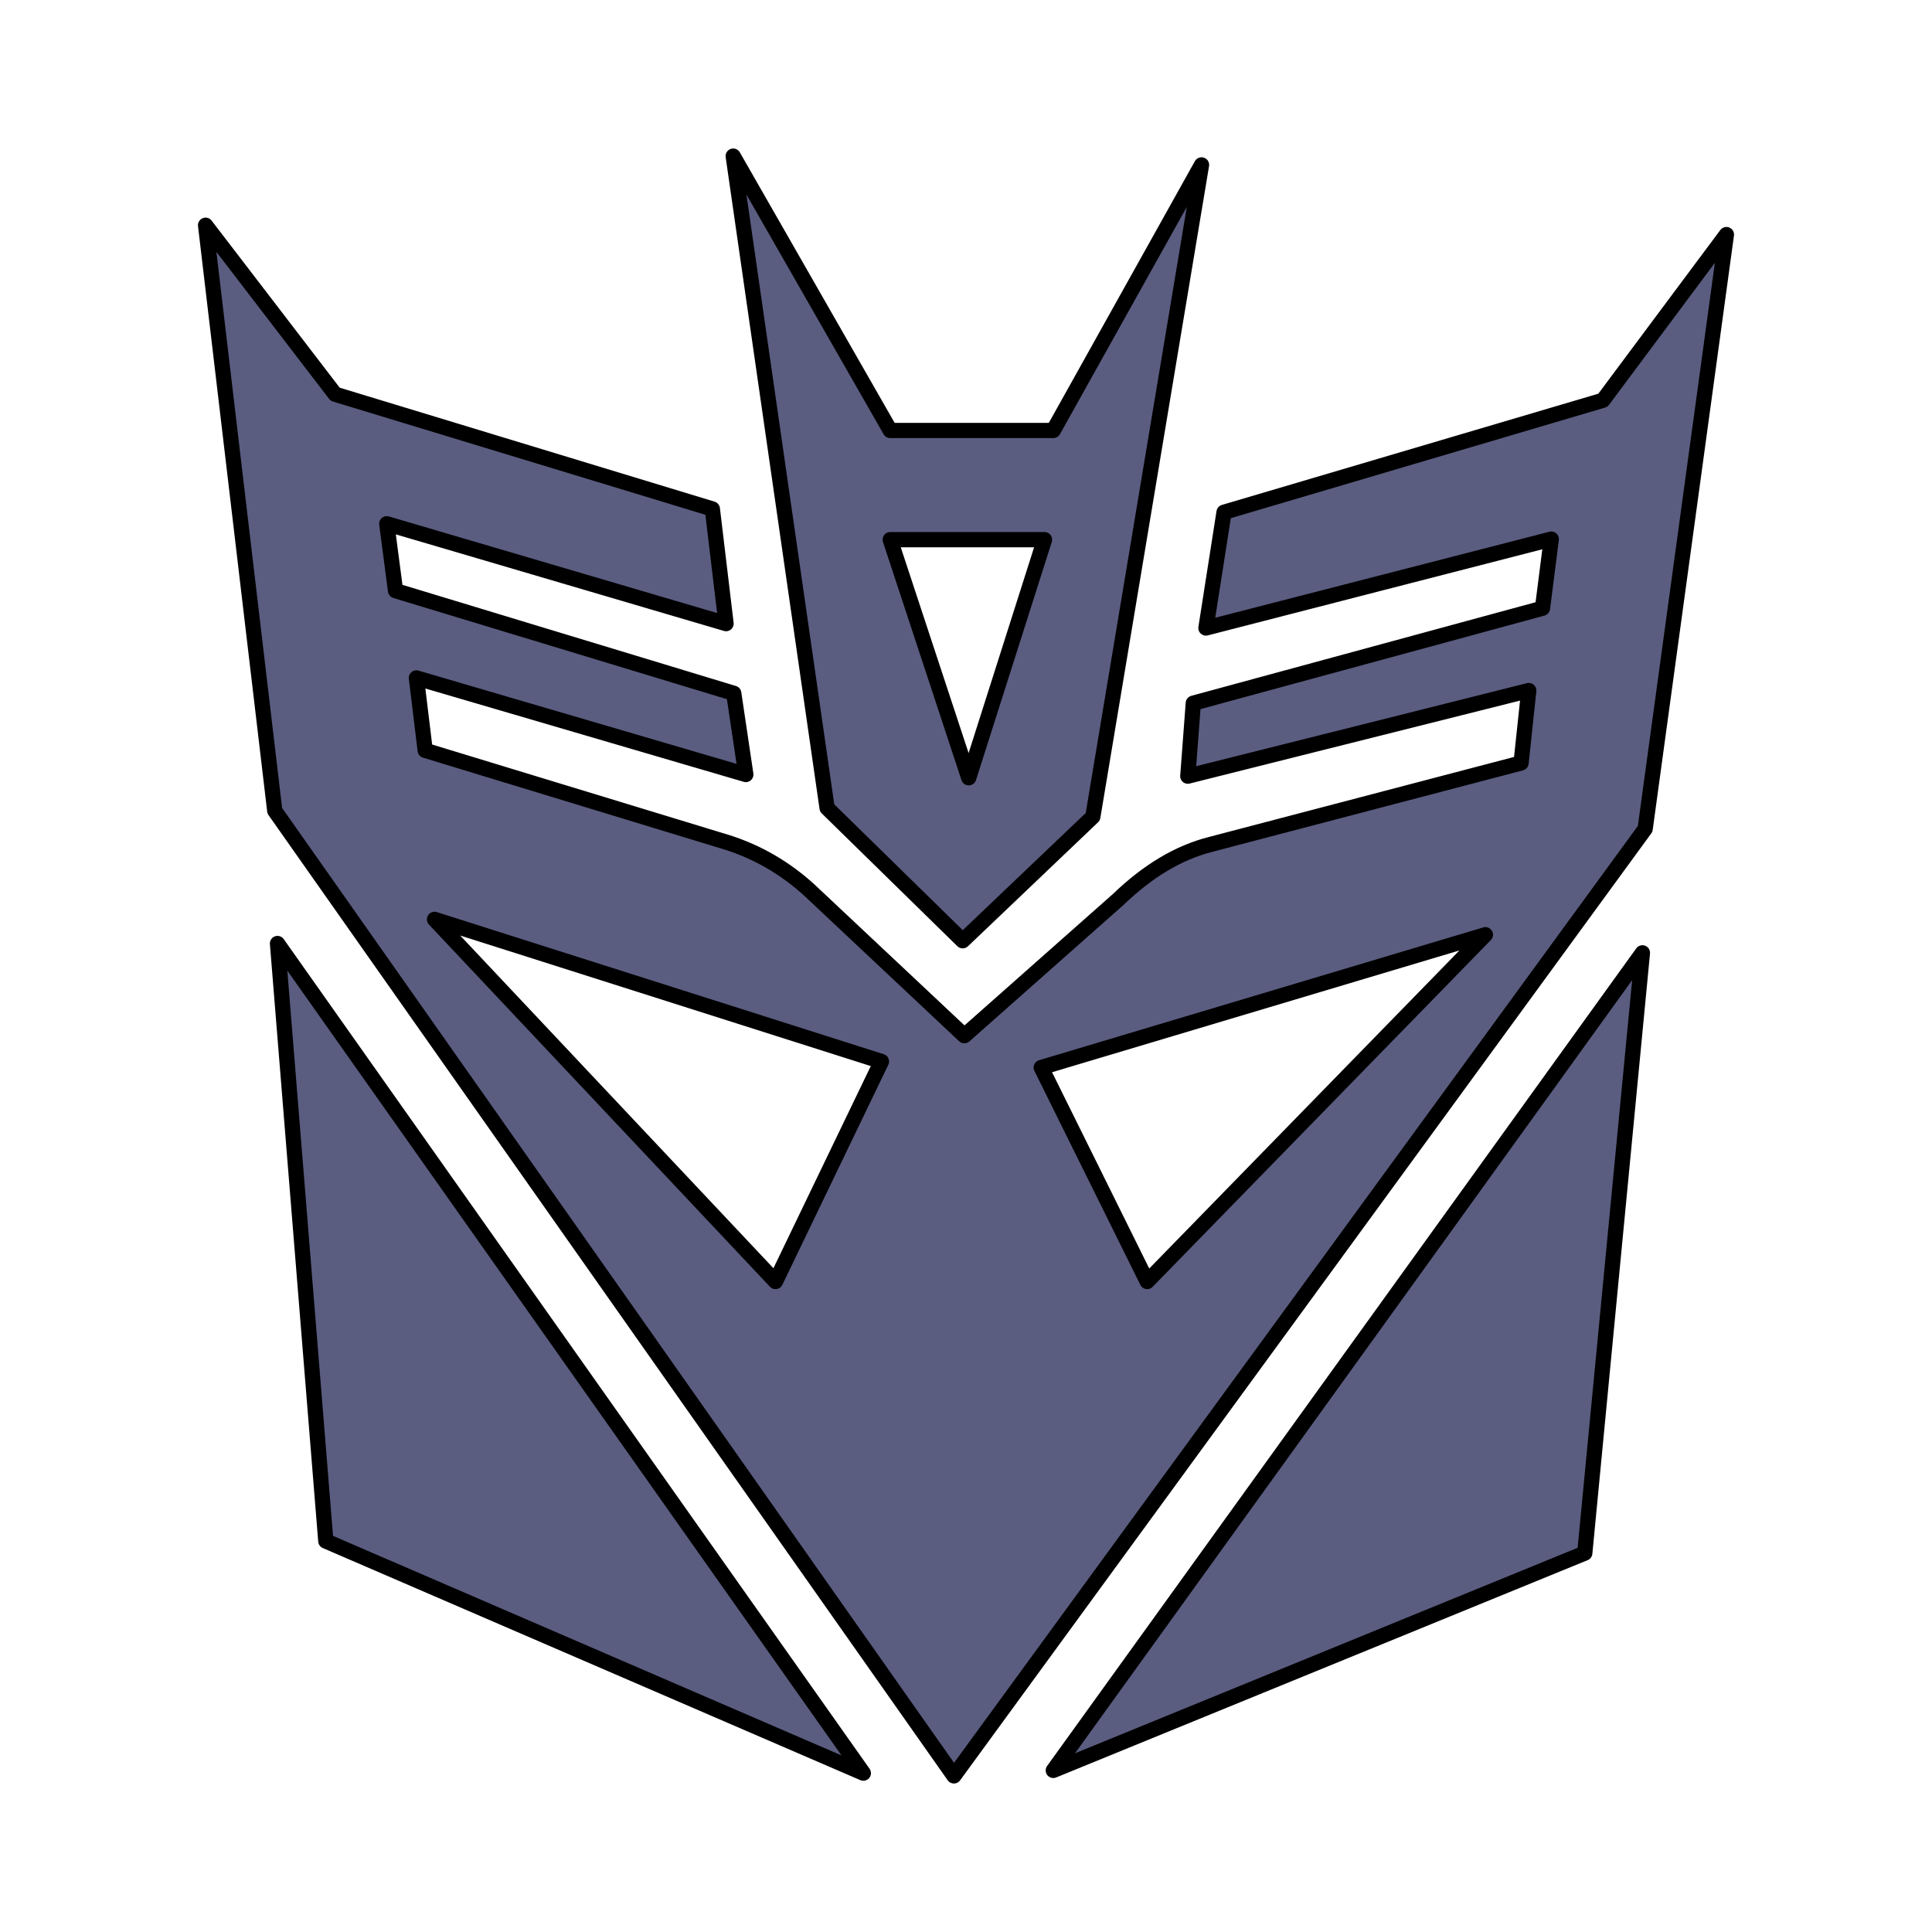
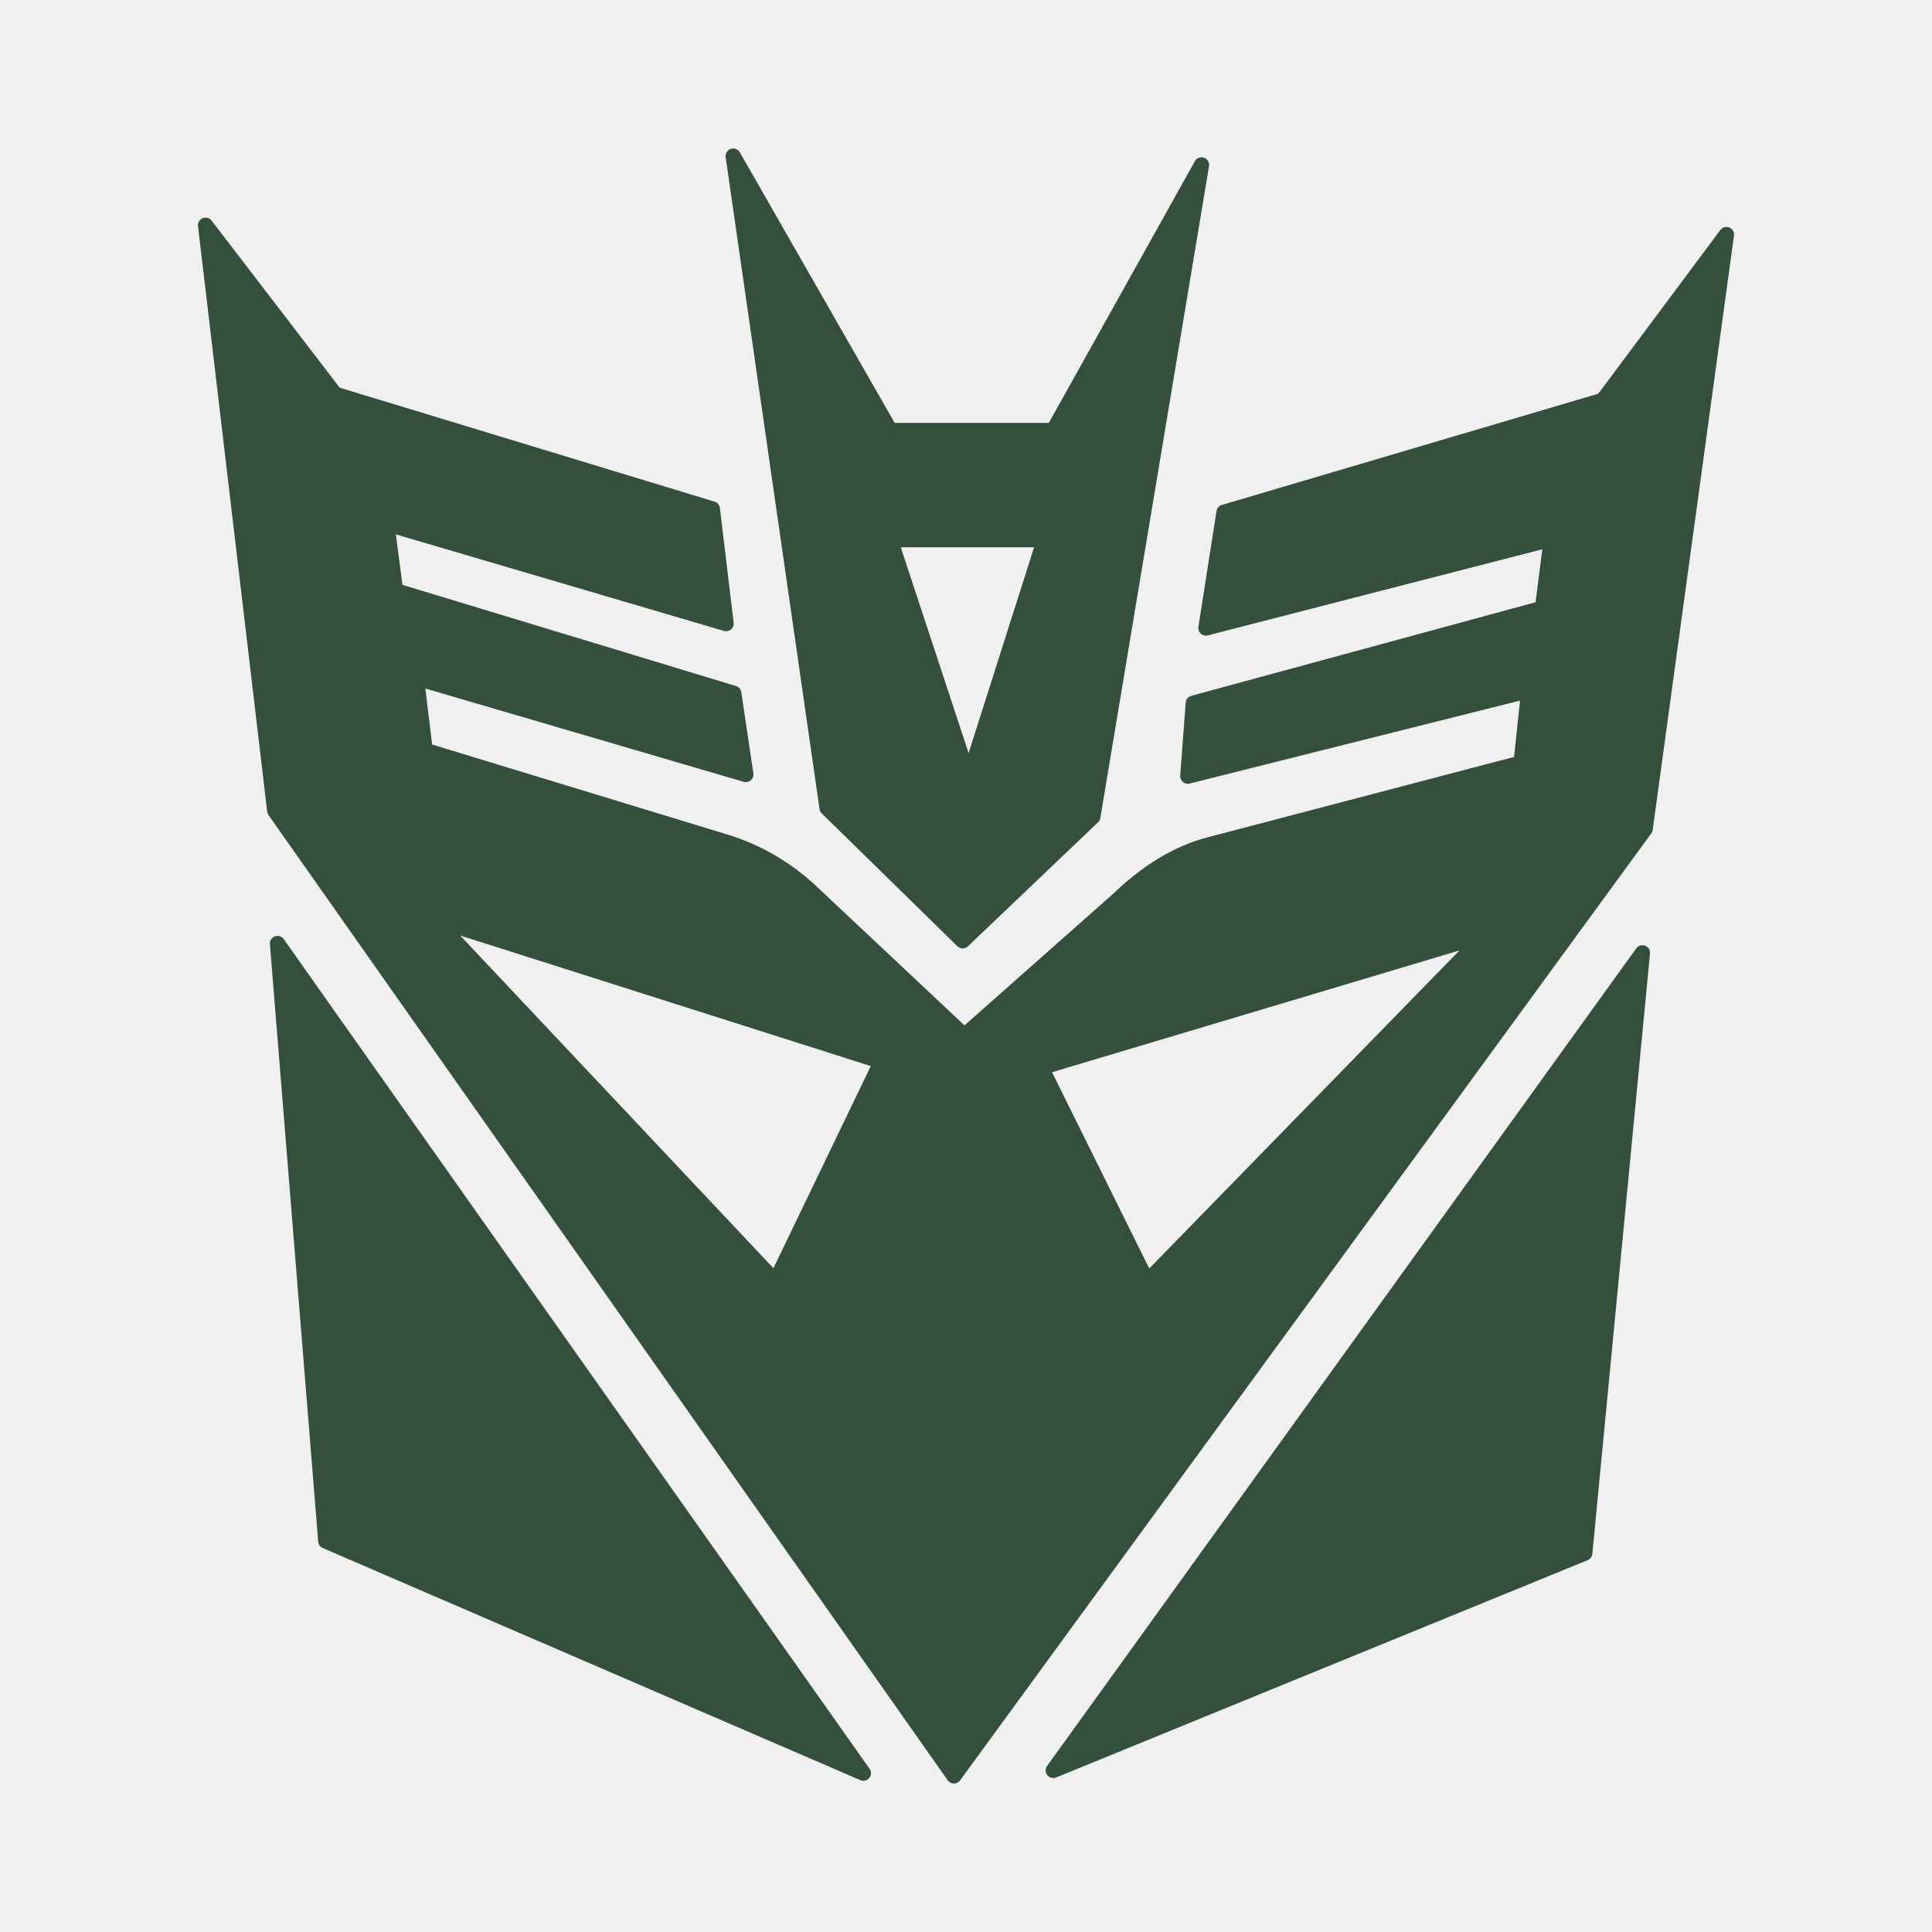
<svg xmlns="http://www.w3.org/2000/svg" width="2500" height="2500" viewBox="0 0 192.756 192.756">
-   <path fill-rule="evenodd" clip-rule="evenodd" fill="#fff" d="M0 0h192.756v192.756H0V0z" />
-   <path fill-rule="evenodd" clip-rule="evenodd" fill="#5a5d80" d="M32.506 153.751l53.629 23.155-58.449-82.772 4.82 59.617zM172.246 23.404l-12.324 16.533-37.799 11.169-1.807 11.551 34.455-8.869-.877 6.897-34.838 9.471-.549 7.282 34.018-8.541-.768 7.226-30.895 8.103c-3.285.821-6.354 2.682-9.312 5.528l-15.337 13.578-15.502-14.563c-2.356-2.135-5.04-3.722-8.107-4.707l-30.183-9.198-.876-7.226 32.866 9.635-1.205-8.103-33.743-10.236-.876-6.679 33.852 9.963-1.368-11.442-37.633-11.441L20.51 22.473l6.902 58.413 67.761 96.295 68.965-94.488 8.108-59.289zm-57.791 104.452l-10.572-21.351 44.316-13.248-33.744 34.599zM43.352 91.725l44.591 14.178-10.573 21.953-34.018-36.131zM158.113 154.954l5.752-59.89-58.777 81.569 53.025-21.679z" />
-   <path d="M82.519 80.612l13.53 13.248 12.982-12.372 10.846-65.036-14.789 26.496h-16.27L73.152 15.576l9.367 65.036zm21.692-26.77L96.652 77.6l-7.833-23.758h15.392z" fill-rule="evenodd" clip-rule="evenodd" fill="#5a5d80" />
-   <path d="M158.113 154.954l-53.025 21.679 58.777-81.568-5.752 59.889zM104.211 53.842H88.818L96.651 77.6l7.56-23.758zm-21.692 26.77l-9.367-65.036 15.666 27.372h16.27l14.789-26.496-10.846 65.036L96.049 93.86l-13.53-13.248zM43.352 91.725l34.018 36.131 10.573-21.953-44.591-14.178zm42.783 85.181L27.686 94.134l4.82 59.617 53.629 23.155zm17.748-70.4l44.316-13.248-33.744 34.599-10.572-21.351zm56.039-66.569l-37.799 11.169-1.807 11.551 34.455-8.869-.877 6.897-34.838 9.471-.549 7.282 34.018-8.541-.768 7.226-30.895 8.103c-3.285.821-6.354 2.682-9.312 5.528l-15.337 13.578-15.502-14.563c-2.356-2.135-5.04-3.722-8.107-4.707l-30.183-9.198-.876-7.226 32.866 9.635-1.205-8.103-33.743-10.236-.876-6.679 33.852 9.963-1.368-11.442-37.633-11.441L20.51 22.473l6.902 58.413 67.761 96.295 68.965-94.488 8.107-59.289-12.323 16.533z" fill="none" stroke="#000" stroke-width="1.52" stroke-linecap="round" stroke-linejoin="round" stroke-miterlimit="2.613" />
+   <path fill-rule="evenodd" clip-rule="evenodd" fill="#354f3d" d="M32.506 153.751l53.629 23.155-58.449-82.772 4.82 59.617zM172.246 23.404l-12.324 16.533-37.799 11.169-1.807 11.551 34.455-8.869-.877 6.897-34.838 9.471-.549 7.282 34.018-8.541-.768 7.226-30.895 8.103c-3.285.821-6.354 2.682-9.312 5.528l-15.337 13.578-15.502-14.563c-2.356-2.135-5.04-3.722-8.107-4.707l-30.183-9.198-.876-7.226 32.866 9.635-1.205-8.103-33.743-10.236-.876-6.679 33.852 9.963-1.368-11.442-37.633-11.441L20.51 22.473l6.902 58.413 67.761 96.295 68.965-94.488 8.108-59.289zm-57.791 104.452l-10.572-21.351 44.316-13.248-33.744 34.599zM43.352 91.725l44.591 14.178-10.573 21.953-34.018-36.131zM158.113 154.954l5.752-59.89-58.777 81.569 53.025-21.679z" />
+   <path d="M82.519 80.612l13.53 13.248 12.982-12.372 10.846-65.036-14.789 26.496h-16.27L73.152 15.576l9.367 65.036zm21.692-26.77L96.652 77.6l-7.833-23.758h15.392z" fill-rule="evenodd" clip-rule="evenodd" fill="#354f3d" />
+   <path d="M158.113 154.954l-53.025 21.679 58.777-81.568-5.752 59.889zM104.211 53.842H88.818L96.651 77.6l7.56-23.758zm-21.692 26.77l-9.367-65.036 15.666 27.372h16.27l14.789-26.496-10.846 65.036L96.049 93.86l-13.53-13.248zM43.352 91.725l34.018 36.131 10.573-21.953-44.591-14.178zm42.783 85.181L27.686 94.134l4.82 59.617 53.629 23.155zm17.748-70.4l44.316-13.248-33.744 34.599-10.572-21.351zm56.039-66.569l-37.799 11.169-1.807 11.551 34.455-8.869-.877 6.897-34.838 9.471-.549 7.282 34.018-8.541-.768 7.226-30.895 8.103c-3.285.821-6.354 2.682-9.312 5.528l-15.337 13.578-15.502-14.563c-2.356-2.135-5.04-3.722-8.107-4.707l-30.183-9.198-.876-7.226 32.866 9.635-1.205-8.103-33.743-10.236-.876-6.679 33.852 9.963-1.368-11.442-37.633-11.441L20.51 22.473l6.902 58.413 67.761 96.295 68.965-94.488 8.107-59.289-12.323 16.533z" fill="none" stroke="#354f3d" stroke-width="1.52" stroke-linecap="round" stroke-linejoin="round" stroke-miterlimit="2.613" />
</svg>
